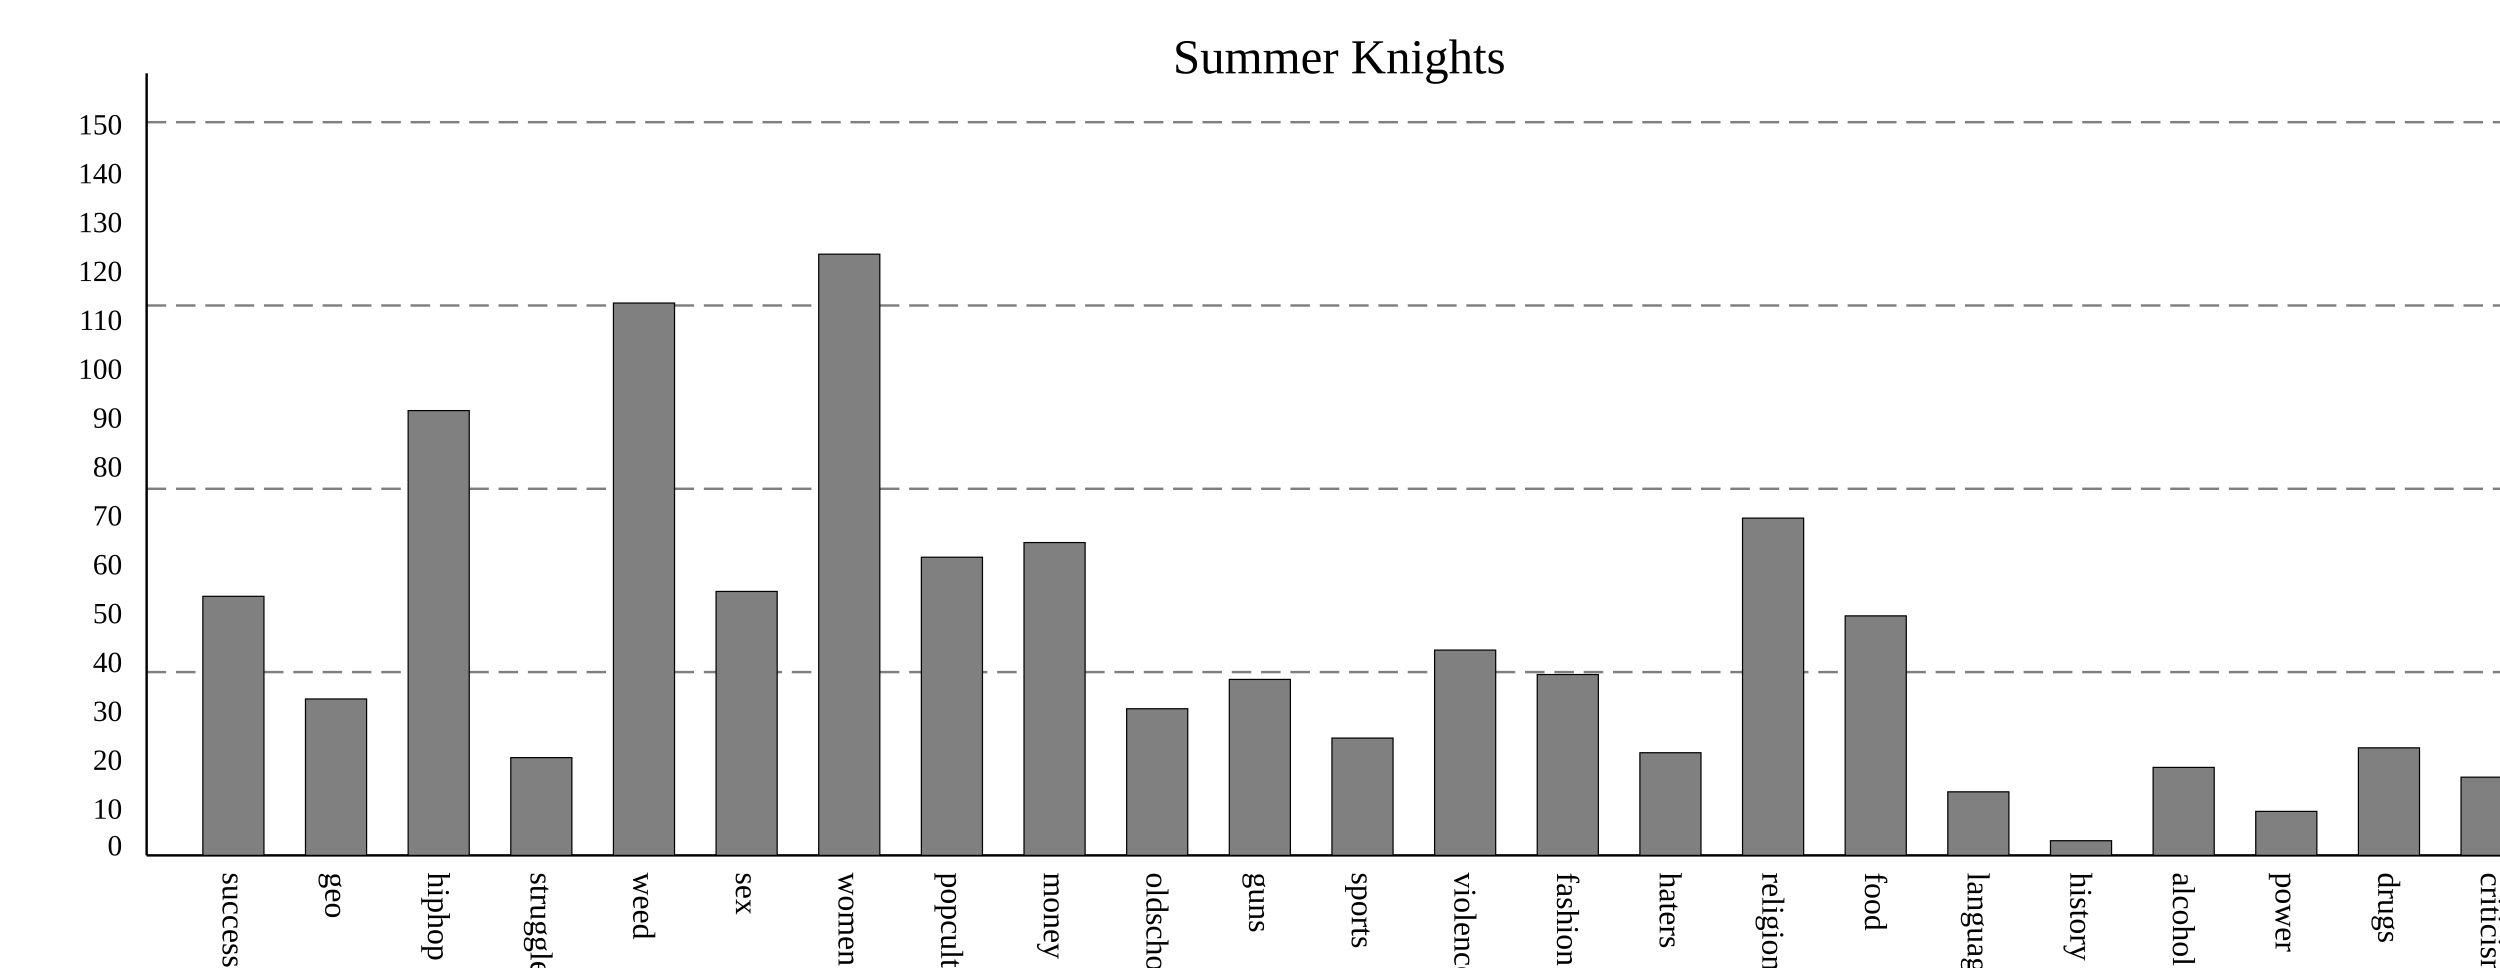
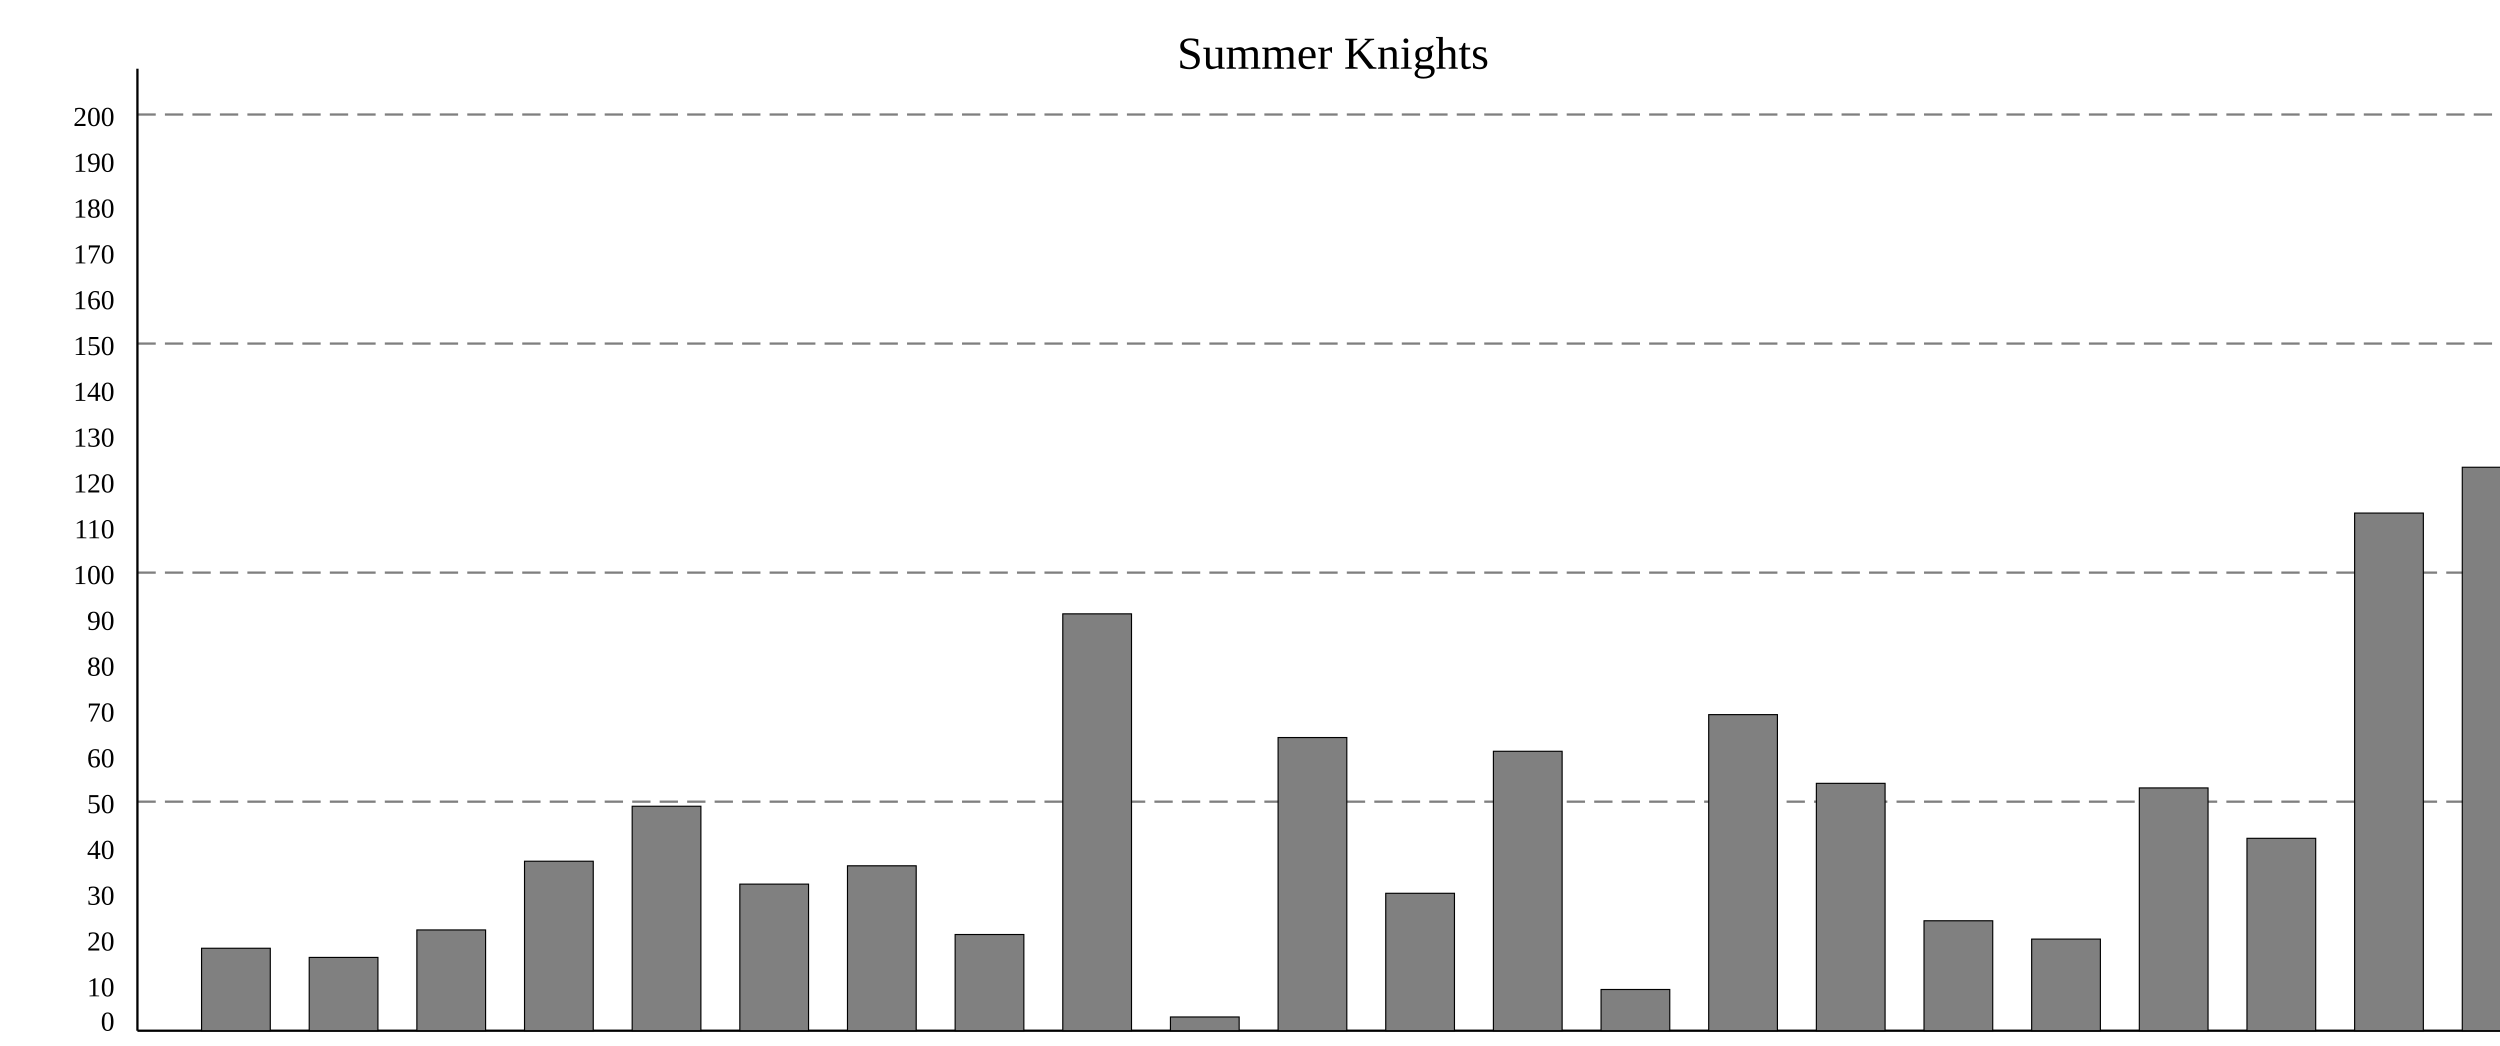
<svg xmlns="http://www.w3.org/2000/svg" height="100%" width="100%">
-   <g transform="translate(40, 350)">
-     <text x="508" y="-320" text-anchor="middle" font-size="20px">Summer Knights</text>
-     <line x1="20" x2="20" y1="0" y2="-320" stroke="black" stroke-width="1" />
-     <line x1="20" x2="1016" y1="0" y2="0" stroke="black" stroke-width="1" />
-     <line x1="20" x2="1016" y1="-75" y2="-75" stroke="black" opacity="0.5" stroke-dasharray="8 4" stroke-width="1" />
-     <line x1="20" x2="1016" y1="-150" y2="-150" stroke="black" opacity="0.5" stroke-dasharray="8 4" stroke-width="1" />
-     <line x1="20" x2="1016" y1="-225" y2="-225" stroke="black" opacity="0.5" stroke-dasharray="8 4" stroke-width="1" />
-     <line x1="20" x2="1016" y1="-300" y2="-300" stroke="black" opacity="0.5" stroke-dasharray="8 4" stroke-width="1" />
+   <g transform="translate(40, 450)">
+     <text x="542" y="-420" text-anchor="middle" font-size="20px">Summer Knights</text>
+     <line x1="20" x2="20" y1="0" y2="-420" stroke="black" stroke-width="1" />
+     <line x1="20" x2="1084" y1="0" y2="0" stroke="black" stroke-width="1" />
+     <line x1="20" x2="1084" y1="-100" y2="-100" stroke="black" opacity="0.5" stroke-dasharray="8 4" stroke-width="1" />
+     <line x1="20" x2="1084" y1="-200" y2="-200" stroke="black" opacity="0.5" stroke-dasharray="8 4" stroke-width="1" />
+     <line x1="20" x2="1084" y1="-300" y2="-300" stroke="black" opacity="0.5" stroke-dasharray="8 4" stroke-width="1" />
+     <line x1="20" x2="1084" y1="-400" y2="-400" stroke="black" opacity="0.5" stroke-dasharray="8 4" stroke-width="1" />
    <text x="10" y="0" text-anchor="end">0</text>
    <text x="10" y="-15" text-anchor="end">10</text>
    <text x="10" y="-35" text-anchor="end">20</text>
    <text x="10" y="-55" text-anchor="end">30</text>
    <text x="10" y="-75" text-anchor="end">40</text>
    <text x="10" y="-95" text-anchor="end">50</text>
    <text x="10" y="-115" text-anchor="end">60</text>
    <text x="10" y="-135" text-anchor="end">70</text>
    <text x="10" y="-155" text-anchor="end">80</text>
    <text x="10" y="-175" text-anchor="end">90</text>
    <text x="10" y="-195" text-anchor="end">100</text>
    <text x="10" y="-215" text-anchor="end">110</text>
    <text x="10" y="-235" text-anchor="end">120</text>
    <text x="10" y="-255" text-anchor="end">130</text>
    <text x="10" y="-275" text-anchor="end">140</text>
    <text x="10" y="-295" text-anchor="end">150</text>
-     <rect x="43" y="-106" stroke="black" stroke-width=".5" fill="gray" width="25" height="106" />
-     <text style="writing-mode: tb;" x="55.5" y="7" text-anchor="right" font-size="13px">success</text>
-     <rect x="85" y="-64" stroke="black" stroke-width=".5" fill="gray" width="25" height="64" />
-     <text style="writing-mode: tb;" x="97.5" y="7" text-anchor="right" font-size="13px">geo</text>
-     <rect x="127" y="-182" stroke="black" stroke-width=".5" fill="gray" width="25" height="182" />
-     <text style="writing-mode: tb;" x="139.5" y="7" text-anchor="right" font-size="13px">hiphop</text>
-     <rect x="169" y="-40" stroke="black" stroke-width=".5" fill="gray" width="25" height="40" />
-     <text style="writing-mode: tb;" x="181.5" y="7" text-anchor="right" font-size="13px">struggle</text>
-     <rect x="211" y="-226" stroke="black" stroke-width=".5" fill="gray" width="25" height="226" />
-     <text style="writing-mode: tb;" x="223.5" y="7" text-anchor="right" font-size="13px">weed</text>
-     <rect x="253" y="-108" stroke="black" stroke-width=".5" fill="gray" width="25" height="108" />
-     <text style="writing-mode: tb;" x="265.5" y="7" text-anchor="right" font-size="13px">sex</text>
-     <rect x="295" y="-246" stroke="black" stroke-width=".5" fill="gray" width="25" height="246" />
-     <text style="writing-mode: tb;" x="307.5" y="7" text-anchor="right" font-size="13px">women</text>
-     <rect x="337" y="-122" stroke="black" stroke-width=".5" fill="gray" width="25" height="122" />
-     <text style="writing-mode: tb;" x="349.5" y="7" text-anchor="right" font-size="13px">popculture</text>
-     <rect x="379" y="-128" stroke="black" stroke-width=".5" fill="gray" width="25" height="128" />
-     <text style="writing-mode: tb;" x="391.5" y="7" text-anchor="right" font-size="13px">money</text>
-     <rect x="421" y="-60" stroke="black" stroke-width=".5" fill="gray" width="25" height="60" />
-     <text style="writing-mode: tb;" x="433.5" y="7" text-anchor="right" font-size="13px">oldschool</text>
-     <rect x="463" y="-72" stroke="black" stroke-width=".5" fill="gray" width="25" height="72" />
-     <text style="writing-mode: tb;" x="475.5" y="7" text-anchor="right" font-size="13px">guns</text>
-     <rect x="505" y="-48" stroke="black" stroke-width=".5" fill="gray" width="25" height="48" />
-     <text style="writing-mode: tb;" x="517.5" y="7" text-anchor="right" font-size="13px">sports</text>
-     <rect x="547" y="-84" stroke="black" stroke-width=".5" fill="gray" width="25" height="84" />
-     <text style="writing-mode: tb;" x="559.5" y="7" text-anchor="right" font-size="13px">violence</text>
-     <rect x="589" y="-74" stroke="black" stroke-width=".5" fill="gray" width="25" height="74" />
-     <text style="writing-mode: tb;" x="601.5" y="7" text-anchor="right" font-size="13px">fashion</text>
-     <rect x="631" y="-42" stroke="black" stroke-width=".5" fill="gray" width="25" height="42" />
-     <text style="writing-mode: tb;" x="643.5" y="7" text-anchor="right" font-size="13px">haters</text>
-     <rect x="673" y="-138" stroke="black" stroke-width=".5" fill="gray" width="25" height="138" />
-     <text style="writing-mode: tb;" x="685.5" y="7" text-anchor="right" font-size="13px">religion</text>
-     <rect x="715" y="-98" stroke="black" stroke-width=".5" fill="gray" width="25" height="98" />
-     <text style="writing-mode: tb;" x="727.5" y="7" text-anchor="right" font-size="13px">food</text>
-     <rect x="757" y="-26" stroke="black" stroke-width=".5" fill="gray" width="25" height="26" />
-     <text style="writing-mode: tb;" x="769.5" y="7" text-anchor="right" font-size="13px">language</text>
-     <rect x="799" y="-6" stroke="black" stroke-width=".5" fill="gray" width="25" height="6" />
-     <text style="writing-mode: tb;" x="811.5" y="7" text-anchor="right" font-size="13px">history</text>
-     <rect x="841" y="-36" stroke="black" stroke-width=".5" fill="gray" width="25" height="36" />
-     <text style="writing-mode: tb;" x="853.5" y="7" text-anchor="right" font-size="13px">alcohol</text>
-     <rect x="883" y="-18" stroke="black" stroke-width=".5" fill="gray" width="25" height="18" />
-     <text style="writing-mode: tb;" x="895.5" y="7" text-anchor="right" font-size="13px">power</text>
-     <rect x="925" y="-44" stroke="black" stroke-width=".5" fill="gray" width="25" height="44" />
-     <text style="writing-mode: tb;" x="937.5" y="7" text-anchor="right" font-size="13px">drugs</text>
-     <rect x="967" y="-32" stroke="black" stroke-width=".5" fill="gray" width="25" height="32" />
-     <text style="writing-mode: tb;" x="979.5" y="7" text-anchor="right" font-size="13px">criticism</text>
+     <text x="10" y="-315" text-anchor="end">160</text>
+     <text x="10" y="-335" text-anchor="end">170</text>
+     <text x="10" y="-355" text-anchor="end">180</text>
+     <text x="10" y="-375" text-anchor="end">190</text>
+     <text x="10" y="-395" text-anchor="end">200</text>
+     <rect x="48" y="-36" stroke="black" stroke-width=".5" fill="gray" width="30" height="36" />
+     <text x="63" y="20" text-anchor="middle" font-size="11px">alcohol</text>
+     <rect x="95" y="-32" stroke="black" stroke-width=".5" fill="gray" width="30" height="32" />
+     <text x="110" y="20" text-anchor="middle" font-size="11px">criticism</text>
+     <rect x="142" y="-44" stroke="black" stroke-width=".5" fill="gray" width="30" height="44" />
+     <text x="157" y="20" text-anchor="middle" font-size="11px">drugs</text>
+     <rect x="189" y="-74" stroke="black" stroke-width=".5" fill="gray" width="30" height="74" />
+     <text x="204" y="20" text-anchor="middle" font-size="11px">fashion</text>
+     <rect x="236" y="-98" stroke="black" stroke-width=".5" fill="gray" width="30" height="98" />
+     <text x="251" y="20" text-anchor="middle" font-size="11px">food</text>
+     <rect x="283" y="-64" stroke="black" stroke-width=".5" fill="gray" width="30" height="64" />
+     <text x="298" y="20" text-anchor="middle" font-size="11px">geo</text>
+     <rect x="330" y="-72" stroke="black" stroke-width=".5" fill="gray" width="30" height="72" />
+     <text x="345" y="20" text-anchor="middle" font-size="11px">guns</text>
+     <rect x="377" y="-42" stroke="black" stroke-width=".5" fill="gray" width="30" height="42" />
+     <text x="392" y="20" text-anchor="middle" font-size="11px">haters</text>
+     <rect x="424" y="-182" stroke="black" stroke-width=".5" fill="gray" width="30" height="182" />
+     <text x="439" y="20" text-anchor="middle" font-size="11px">hiphop</text>
+     <rect x="471" y="-6" stroke="black" stroke-width=".5" fill="gray" width="30" height="6" />
+     <text x="486" y="20" text-anchor="middle" font-size="11px">history</text>
+     <rect x="518" y="-128" stroke="black" stroke-width=".5" fill="gray" width="30" height="128" />
+     <text x="533" y="20" text-anchor="middle" font-size="11px">money</text>
+     <rect x="565" y="-60" stroke="black" stroke-width=".5" fill="gray" width="30" height="60" />
+     <text x="580" y="20" text-anchor="middle" font-size="11px">oldschool</text>
+     <rect x="612" y="-122" stroke="black" stroke-width=".5" fill="gray" width="30" height="122" />
+     <text x="627" y="20" text-anchor="middle" font-size="11px">popculture</text>
+     <rect x="659" y="-18" stroke="black" stroke-width=".5" fill="gray" width="30" height="18" />
+     <text x="674" y="20" text-anchor="middle" font-size="11px">power</text>
+     <rect x="706" y="-138" stroke="black" stroke-width=".5" fill="gray" width="30" height="138" />
+     <text x="721" y="20" text-anchor="middle" font-size="11px">religion</text>
+     <rect x="753" y="-108" stroke="black" stroke-width=".5" fill="gray" width="30" height="108" />
+     <text x="768" y="20" text-anchor="middle" font-size="11px">sex</text>
+     <rect x="800" y="-48" stroke="black" stroke-width=".5" fill="gray" width="30" height="48" />
+     <text x="815" y="20" text-anchor="middle" font-size="11px">sports</text>
+     <rect x="847" y="-40" stroke="black" stroke-width=".5" fill="gray" width="30" height="40" />
+     <text x="862" y="20" text-anchor="middle" font-size="11px">struggle</text>
+     <rect x="894" y="-106" stroke="black" stroke-width=".5" fill="gray" width="30" height="106" />
+     <text x="909" y="20" text-anchor="middle" font-size="11px">success</text>
+     <rect x="941" y="-84" stroke="black" stroke-width=".5" fill="gray" width="30" height="84" />
+     <text x="956" y="20" text-anchor="middle" font-size="11px">violence</text>
+     <rect x="988" y="-226" stroke="black" stroke-width=".5" fill="gray" width="30" height="226" />
+     <text x="1003" y="20" text-anchor="middle" font-size="11px">weed</text>
+     <rect x="1035" y="-246" stroke="black" stroke-width=".5" fill="gray" width="30" height="246" />
+     <text x="1050" y="20" text-anchor="middle" font-size="11px">women</text>
  </g>
</svg>
